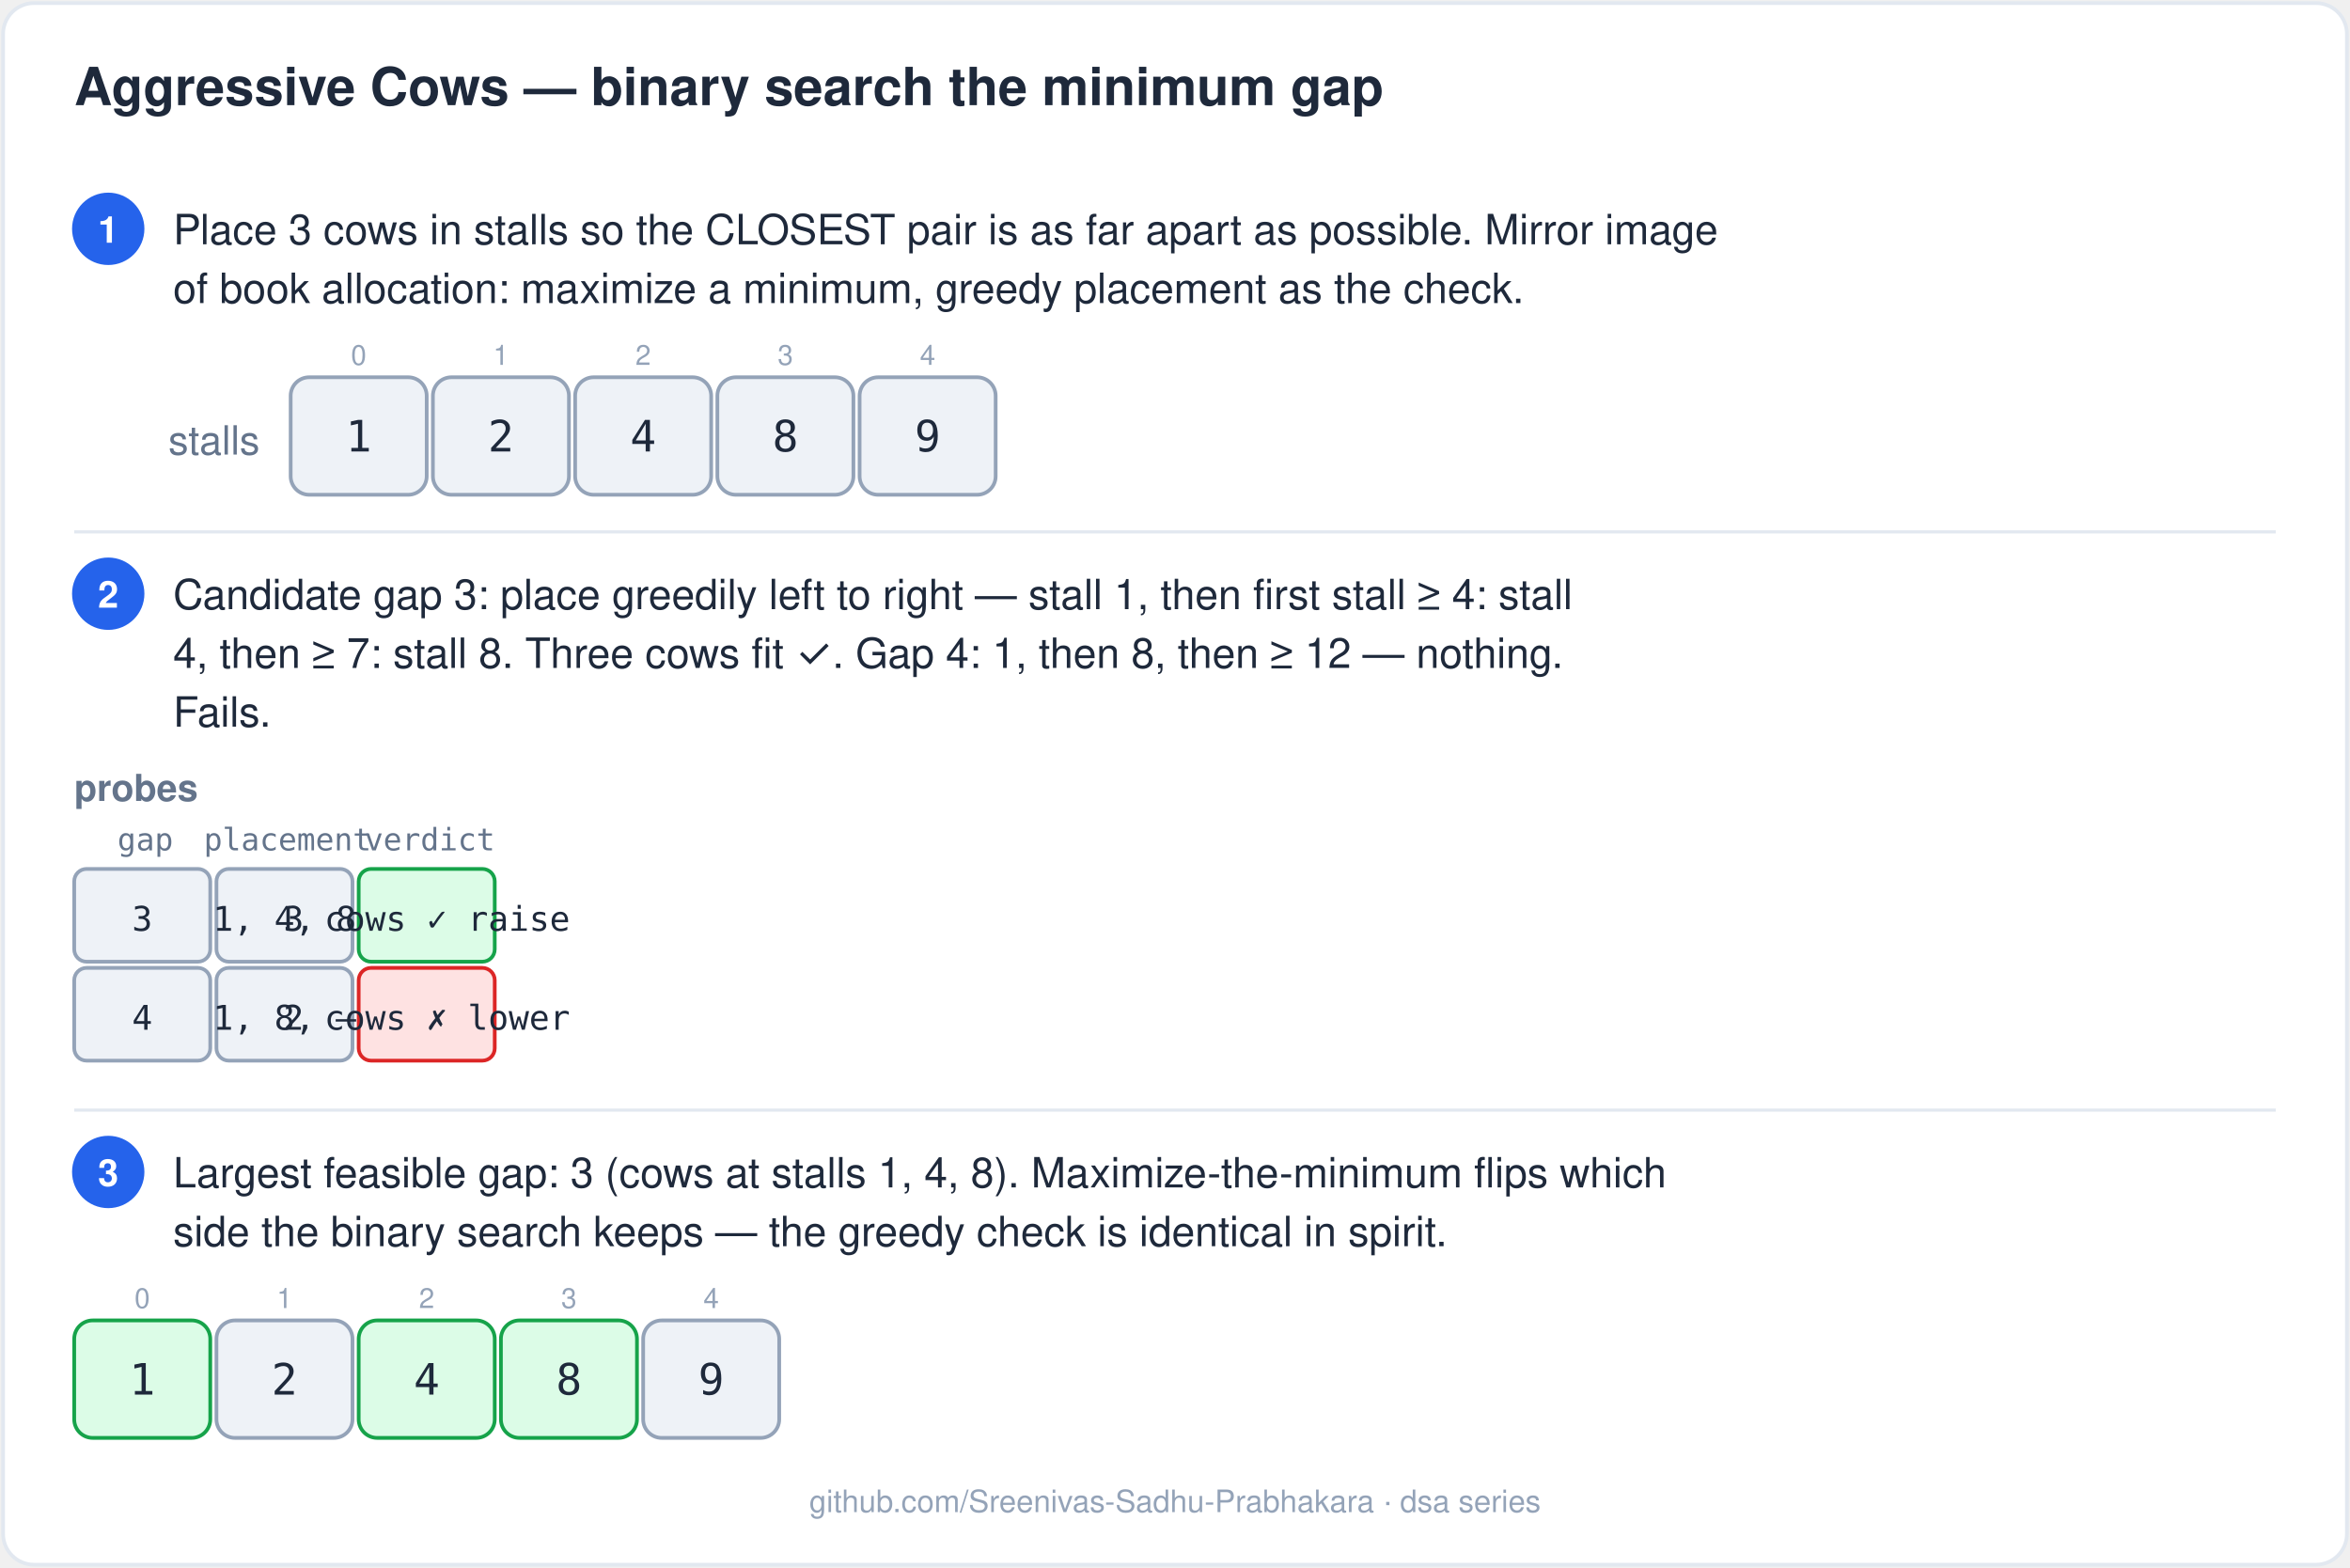
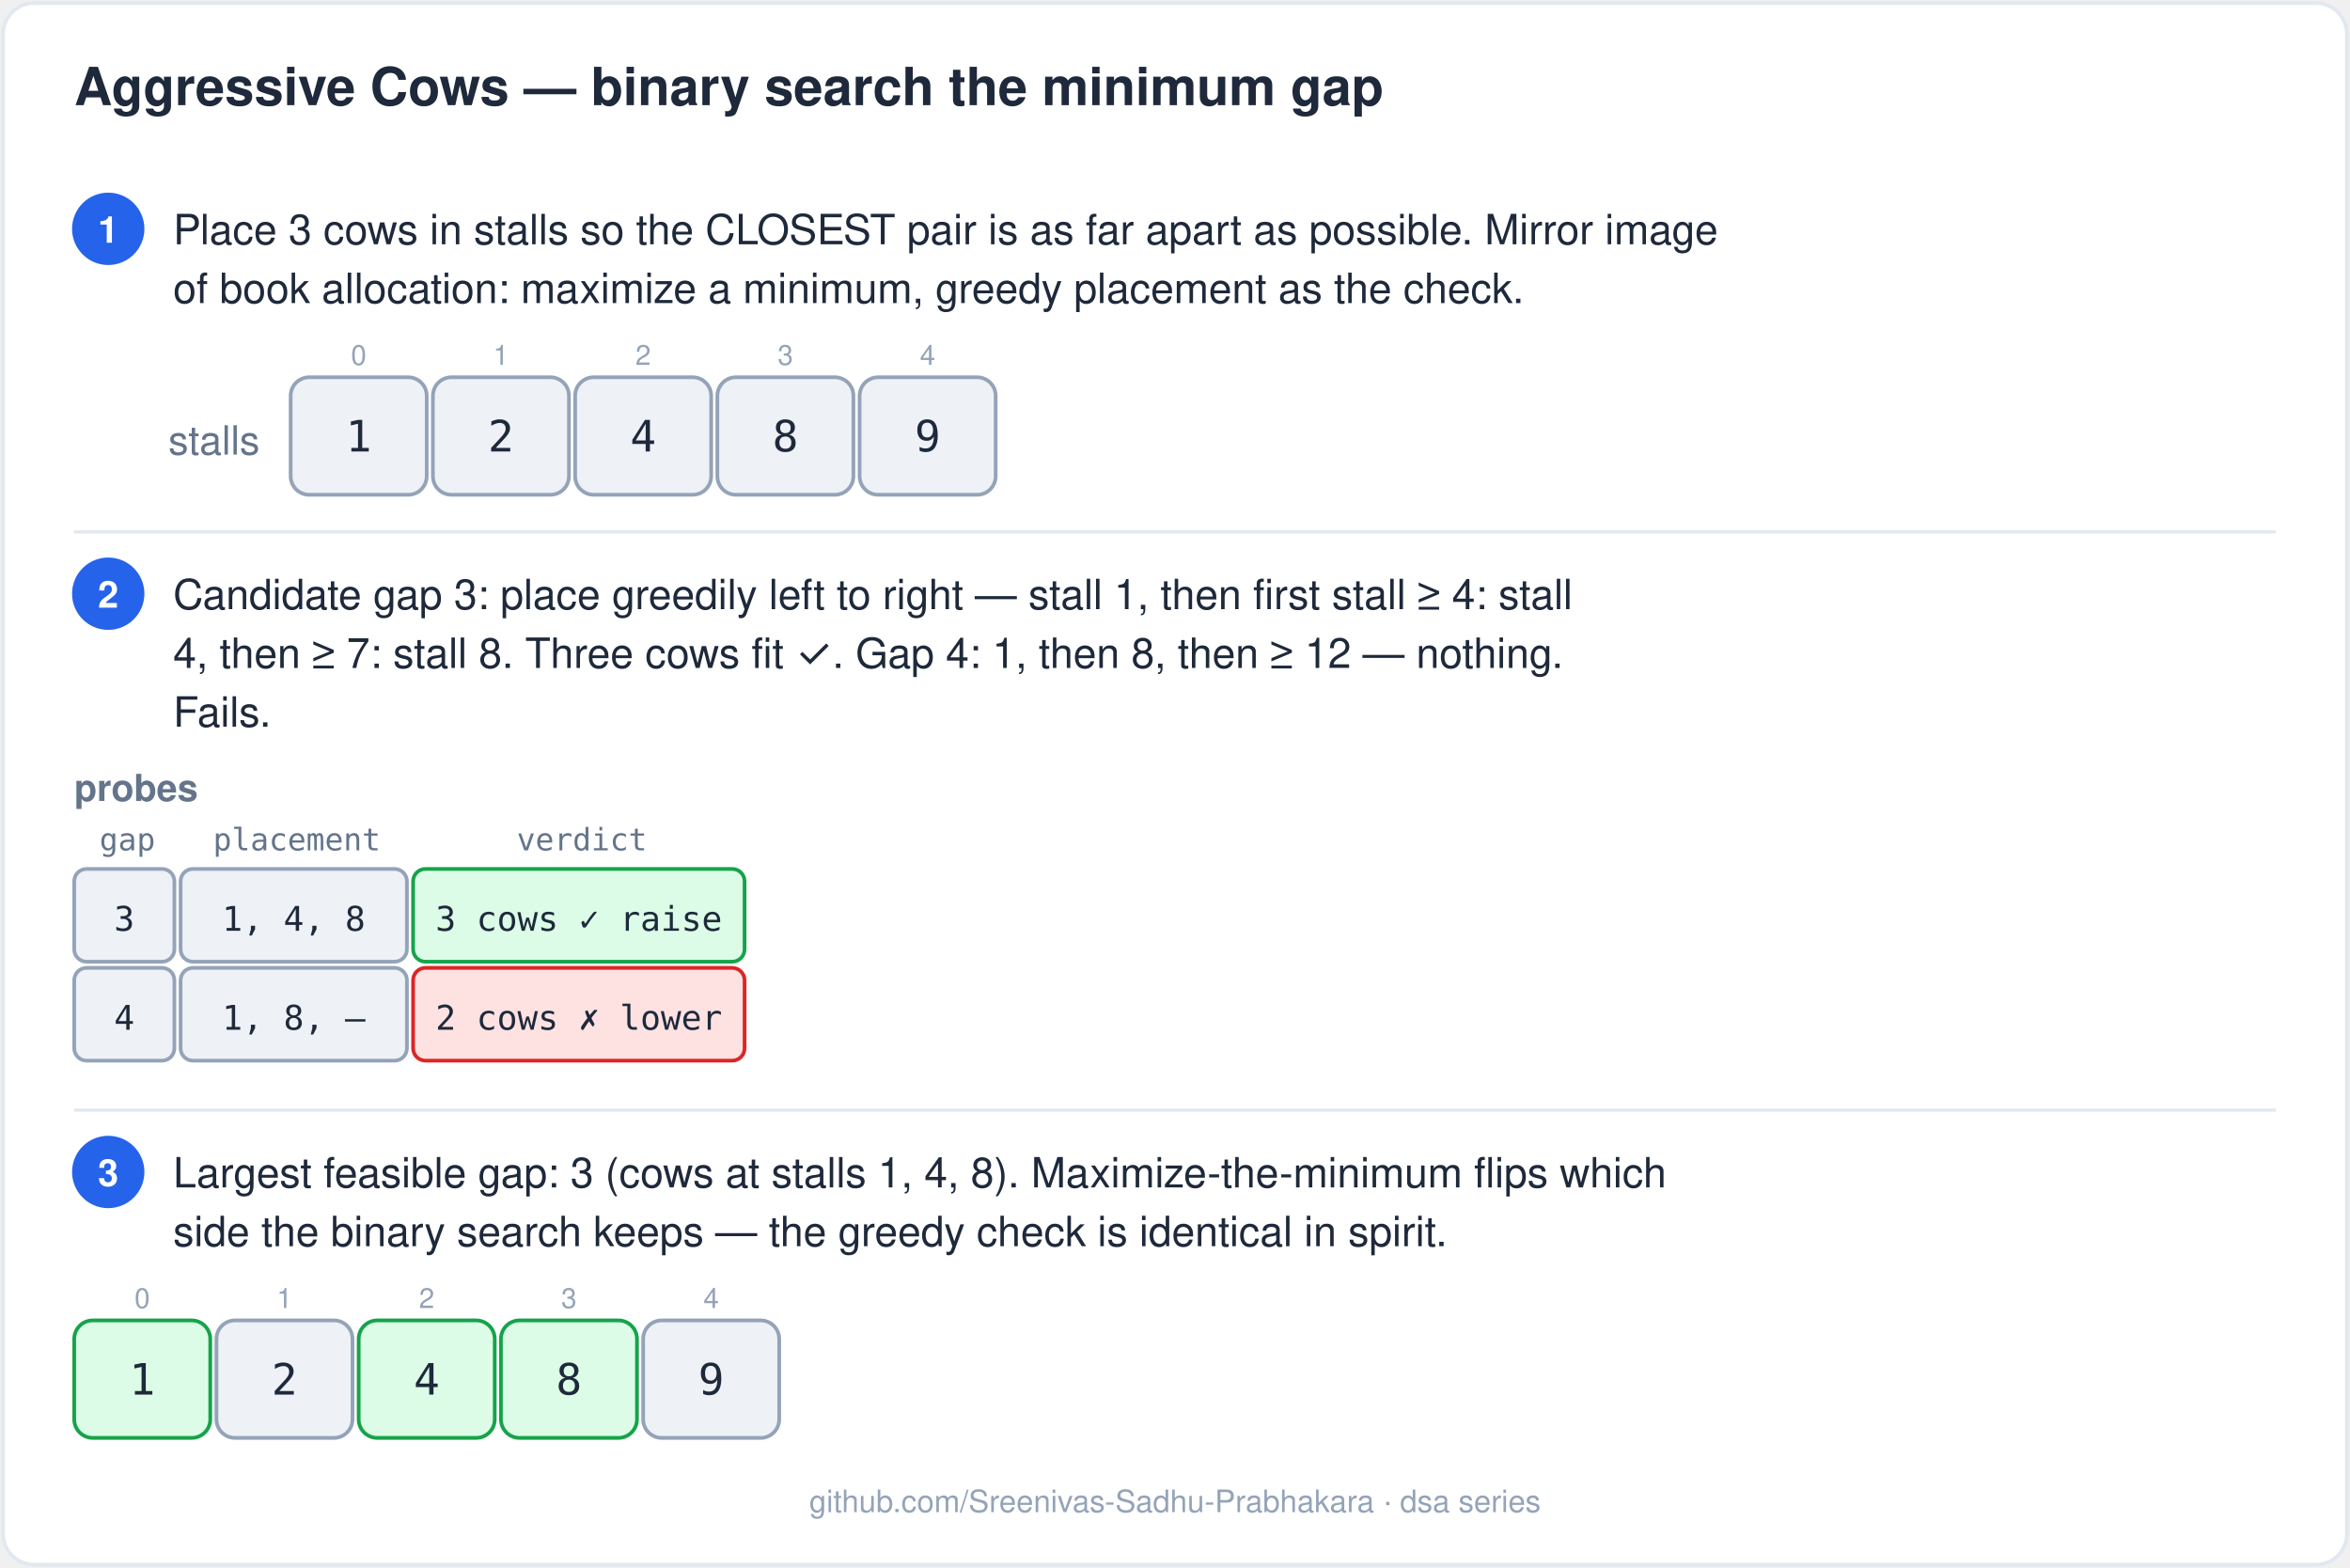
<svg xmlns="http://www.w3.org/2000/svg" width="760" height="507" viewBox="0 0 760 507" role="img" aria-label="Step-by-step visual walkthrough">
  <defs>
    <marker id="arr" markerWidth="8" markerHeight="8" refX="6" refY="3" orient="auto">
      <path d="M0,0 L7,3 L0,6 z" fill="context-stroke" />
    </marker>
  </defs>
  <rect x="1.0" y="1.0" width="758.0" height="505.0" rx="10" fill="#ffffff" stroke="#e2e8f0" stroke-width="1.2" />
  <text x="24.0" y="34.0" font-family="-apple-system,Segoe UI,Helvetica,Arial,sans-serif" font-size="17" fill="#1e293b" text-anchor="start" font-weight="600">Aggressive Cows — binary search the minimum gap</text>
  <circle cx="35.0" cy="74.0" r="11" fill="#2563eb" stroke="#2563eb" stroke-width="1.4" />
  <text x="35.0" y="78.5" font-family="-apple-system,Segoe UI,Helvetica,Arial,sans-serif" font-size="12" fill="#ffffff" text-anchor="middle" font-weight="600">1</text>
  <text x="56.0" y="79.0" font-family="-apple-system,Segoe UI,Helvetica,Arial,sans-serif" font-size="13.5" fill="#1e293b" text-anchor="start">Place 3 cows in stalls so the CLOSEST pair is as far apart as possible. Mirror image</text>
  <text x="56.0" y="98.0" font-family="-apple-system,Segoe UI,Helvetica,Arial,sans-serif" font-size="13.5" fill="#1e293b" text-anchor="start">of book allocation: maximize a minimum, greedy placement as the check.</text>
  <text x="84.0" y="147.0" font-family="-apple-system,Segoe UI,Helvetica,Arial,sans-serif" font-size="13" fill="#64748b" text-anchor="end">stalls</text>
  <rect x="94.0" y="122.0" width="44.0" height="38.0" rx="6" fill="#eef2f7" stroke="#94a3b8" stroke-width="1.2" />
  <text x="116.0" y="146.0" font-family="ui-monospace,Menlo,monospace" font-size="14" fill="#1e293b" text-anchor="middle">1</text>
  <text x="116.0" y="118.0" font-family="-apple-system,Segoe UI,Helvetica,Arial,sans-serif" font-size="9" fill="#94a3b8" text-anchor="middle">0</text>
  <rect x="140.0" y="122.0" width="44.0" height="38.0" rx="6" fill="#eef2f7" stroke="#94a3b8" stroke-width="1.2" />
  <text x="162.0" y="146.0" font-family="ui-monospace,Menlo,monospace" font-size="14" fill="#1e293b" text-anchor="middle">2</text>
  <text x="162.0" y="118.0" font-family="-apple-system,Segoe UI,Helvetica,Arial,sans-serif" font-size="9" fill="#94a3b8" text-anchor="middle">1</text>
  <rect x="186.0" y="122.0" width="44.0" height="38.0" rx="6" fill="#eef2f7" stroke="#94a3b8" stroke-width="1.2" />
  <text x="208.0" y="146.0" font-family="ui-monospace,Menlo,monospace" font-size="14" fill="#1e293b" text-anchor="middle">4</text>
  <text x="208.0" y="118.0" font-family="-apple-system,Segoe UI,Helvetica,Arial,sans-serif" font-size="9" fill="#94a3b8" text-anchor="middle">2</text>
  <rect x="232.0" y="122.0" width="44.0" height="38.0" rx="6" fill="#eef2f7" stroke="#94a3b8" stroke-width="1.2" />
  <text x="254.0" y="146.0" font-family="ui-monospace,Menlo,monospace" font-size="14" fill="#1e293b" text-anchor="middle">8</text>
  <text x="254.0" y="118.0" font-family="-apple-system,Segoe UI,Helvetica,Arial,sans-serif" font-size="9" fill="#94a3b8" text-anchor="middle">3</text>
  <rect x="278.0" y="122.0" width="44.0" height="38.0" rx="6" fill="#eef2f7" stroke="#94a3b8" stroke-width="1.2" />
  <text x="300.0" y="146.0" font-family="ui-monospace,Menlo,monospace" font-size="14" fill="#1e293b" text-anchor="middle">9</text>
  <text x="300.0" y="118.0" font-family="-apple-system,Segoe UI,Helvetica,Arial,sans-serif" font-size="9" fill="#94a3b8" text-anchor="middle">4</text>
  <line x1="24.0" y1="172.0" x2="736.0" y2="172.0" stroke="#e2e8f0" stroke-width="1" />
  <circle cx="35.0" cy="192.0" r="11" fill="#2563eb" stroke="#2563eb" stroke-width="1.4" />
  <text x="35.0" y="196.5" font-family="-apple-system,Segoe UI,Helvetica,Arial,sans-serif" font-size="12" fill="#ffffff" text-anchor="middle" font-weight="600">2</text>
  <text x="56.0" y="197.0" font-family="-apple-system,Segoe UI,Helvetica,Arial,sans-serif" font-size="13.5" fill="#1e293b" text-anchor="start">Candidate gap 3: place greedily left to right — stall 1, then first stall ≥ 4: stall</text>
  <text x="56.0" y="216.0" font-family="-apple-system,Segoe UI,Helvetica,Arial,sans-serif" font-size="13.5" fill="#1e293b" text-anchor="start">4, then ≥ 7: stall 8. Three cows fit ✓. Gap 4: 1, then 8, then ≥ 12 — nothing.</text>
  <text x="56.0" y="235.0" font-family="-apple-system,Segoe UI,Helvetica,Arial,sans-serif" font-size="13.5" fill="#1e293b" text-anchor="start">Fails.</text>
  <text x="24.0" y="259.0" font-family="-apple-system,Segoe UI,Helvetica,Arial,sans-serif" font-size="12" fill="#64748b" text-anchor="start" font-weight="600">probes</text>
-   <text x="47.0" y="275.0" font-family="ui-monospace,Menlo,monospace" font-size="10" fill="#64748b" text-anchor="middle">gap</text>
-   <text x="93.0" y="275.0" font-family="ui-monospace,Menlo,monospace" font-size="10" fill="#64748b" text-anchor="middle">placement</text>
-   <text x="139.0" y="275.0" font-family="ui-monospace,Menlo,monospace" font-size="10" fill="#64748b" text-anchor="middle">verdict</text>
-   <rect x="24.0" y="281.0" width="44.0" height="30.0" rx="4" fill="#eef2f7" stroke="#94a3b8" stroke-width="1.2" />
-   <text x="46.0" y="301.0" font-family="ui-monospace,Menlo,monospace" font-size="11" fill="#1e293b" text-anchor="middle">3</text>
-   <rect x="70.0" y="281.0" width="44.0" height="30.0" rx="4" fill="#eef2f7" stroke="#94a3b8" stroke-width="1.2" />
-   <text x="92.0" y="301.0" font-family="ui-monospace,Menlo,monospace" font-size="11" fill="#1e293b" text-anchor="middle">1, 4, 8</text>
-   <rect x="116.0" y="281.0" width="44.0" height="30.0" rx="4" fill="#dcfce7" stroke="#16a34a" stroke-width="1.2" />
-   <text x="138.0" y="301.0" font-family="ui-monospace,Menlo,monospace" font-size="11" fill="#1e293b" text-anchor="middle">3 cows ✓ raise</text>
-   <rect x="24.0" y="313.0" width="44.0" height="30.0" rx="4" fill="#eef2f7" stroke="#94a3b8" stroke-width="1.2" />
-   <text x="46.0" y="333.0" font-family="ui-monospace,Menlo,monospace" font-size="11" fill="#1e293b" text-anchor="middle">4</text>
-   <rect x="70.0" y="313.0" width="44.0" height="30.0" rx="4" fill="#eef2f7" stroke="#94a3b8" stroke-width="1.2" />
-   <text x="92.0" y="333.0" font-family="ui-monospace,Menlo,monospace" font-size="11" fill="#1e293b" text-anchor="middle">1, 8, —</text>
-   <rect x="116.0" y="313.0" width="44.0" height="30.0" rx="4" fill="#fee2e2" stroke="#dc2626" stroke-width="1.2" />
-   <text x="138.0" y="333.0" font-family="ui-monospace,Menlo,monospace" font-size="11" fill="#1e293b" text-anchor="middle">2 cows ✗ lower</text>
+   <text x="41.2" y="275.0" font-family="ui-monospace,Menlo,monospace" font-size="10" fill="#64748b" text-anchor="middle">gap</text>
+   <text x="96.0" y="275.0" font-family="ui-monospace,Menlo,monospace" font-size="10" fill="#64748b" text-anchor="middle">placement</text>
+   <text x="188.2" y="275.0" font-family="ui-monospace,Menlo,monospace" font-size="10" fill="#64748b" text-anchor="middle">verdict</text>
+   <rect x="24.0" y="281.0" width="32.4" height="30.0" rx="4" fill="#eef2f7" stroke="#94a3b8" stroke-width="1.2" />
+   <text x="40.2" y="301.0" font-family="ui-monospace,Menlo,monospace" font-size="11" fill="#1e293b" text-anchor="middle">3</text>
+   <rect x="58.4" y="281.0" width="73.2" height="30.0" rx="4" fill="#eef2f7" stroke="#94a3b8" stroke-width="1.2" />
+   <text x="95.0" y="301.0" font-family="ui-monospace,Menlo,monospace" font-size="11" fill="#1e293b" text-anchor="middle">1, 4, 8</text>
+   <rect x="133.6" y="281.0" width="107.2" height="30.0" rx="4" fill="#dcfce7" stroke="#16a34a" stroke-width="1.2" />
+   <text x="187.2" y="301.0" font-family="ui-monospace,Menlo,monospace" font-size="11" fill="#1e293b" text-anchor="middle">3 cows ✓ raise</text>
+   <rect x="24.0" y="313.0" width="32.4" height="30.0" rx="4" fill="#eef2f7" stroke="#94a3b8" stroke-width="1.2" />
+   <text x="40.2" y="333.0" font-family="ui-monospace,Menlo,monospace" font-size="11" fill="#1e293b" text-anchor="middle">4</text>
+   <rect x="58.4" y="313.0" width="73.2" height="30.0" rx="4" fill="#eef2f7" stroke="#94a3b8" stroke-width="1.2" />
+   <text x="95.0" y="333.0" font-family="ui-monospace,Menlo,monospace" font-size="11" fill="#1e293b" text-anchor="middle">1, 8, —</text>
+   <rect x="133.6" y="313.0" width="107.2" height="30.0" rx="4" fill="#fee2e2" stroke="#dc2626" stroke-width="1.2" />
+   <text x="187.2" y="333.0" font-family="ui-monospace,Menlo,monospace" font-size="11" fill="#1e293b" text-anchor="middle">2 cows ✗ lower</text>
  <line x1="24.0" y1="359.0" x2="736.0" y2="359.0" stroke="#e2e8f0" stroke-width="1" />
  <circle cx="35.0" cy="379.0" r="11" fill="#2563eb" stroke="#2563eb" stroke-width="1.4" />
  <text x="35.0" y="383.5" font-family="-apple-system,Segoe UI,Helvetica,Arial,sans-serif" font-size="12" fill="#ffffff" text-anchor="middle" font-weight="600">3</text>
  <text x="56.0" y="384.0" font-family="-apple-system,Segoe UI,Helvetica,Arial,sans-serif" font-size="13.5" fill="#1e293b" text-anchor="start">Largest feasible gap: 3 (cows at stalls 1, 4, 8). Maximize-the-minimum flips which</text>
  <text x="56.0" y="403.0" font-family="-apple-system,Segoe UI,Helvetica,Arial,sans-serif" font-size="13.5" fill="#1e293b" text-anchor="start">side the binary search keeps — the greedy check is identical in spirit.</text>
  <rect x="24.0" y="427.0" width="44.0" height="38.0" rx="6" fill="#dcfce7" stroke="#16a34a" stroke-width="1.2" />
  <text x="46.0" y="451.0" font-family="ui-monospace,Menlo,monospace" font-size="14" fill="#1e293b" text-anchor="middle">1</text>
  <text x="46.0" y="423.0" font-family="-apple-system,Segoe UI,Helvetica,Arial,sans-serif" font-size="9" fill="#94a3b8" text-anchor="middle">0</text>
  <rect x="70.0" y="427.0" width="44.0" height="38.0" rx="6" fill="#eef2f7" stroke="#94a3b8" stroke-width="1.2" />
  <text x="92.0" y="451.0" font-family="ui-monospace,Menlo,monospace" font-size="14" fill="#1e293b" text-anchor="middle">2</text>
  <text x="92.0" y="423.0" font-family="-apple-system,Segoe UI,Helvetica,Arial,sans-serif" font-size="9" fill="#94a3b8" text-anchor="middle">1</text>
  <rect x="116.0" y="427.0" width="44.0" height="38.0" rx="6" fill="#dcfce7" stroke="#16a34a" stroke-width="1.2" />
  <text x="138.0" y="451.0" font-family="ui-monospace,Menlo,monospace" font-size="14" fill="#1e293b" text-anchor="middle">4</text>
  <text x="138.0" y="423.0" font-family="-apple-system,Segoe UI,Helvetica,Arial,sans-serif" font-size="9" fill="#94a3b8" text-anchor="middle">2</text>
  <rect x="162.0" y="427.0" width="44.0" height="38.0" rx="6" fill="#dcfce7" stroke="#16a34a" stroke-width="1.2" />
  <text x="184.0" y="451.0" font-family="ui-monospace,Menlo,monospace" font-size="14" fill="#1e293b" text-anchor="middle">8</text>
  <text x="184.0" y="423.0" font-family="-apple-system,Segoe UI,Helvetica,Arial,sans-serif" font-size="9" fill="#94a3b8" text-anchor="middle">3</text>
  <rect x="208.0" y="427.0" width="44.0" height="38.0" rx="6" fill="#eef2f7" stroke="#94a3b8" stroke-width="1.2" />
  <text x="230.0" y="451.0" font-family="ui-monospace,Menlo,monospace" font-size="14" fill="#1e293b" text-anchor="middle">9</text>
  <text x="230.0" y="423.0" font-family="-apple-system,Segoe UI,Helvetica,Arial,sans-serif" font-size="9" fill="#94a3b8" text-anchor="middle">4</text>
  <text x="380.0" y="489.0" font-family="-apple-system,Segoe UI,Helvetica,Arial,sans-serif" font-size="10" fill="#94a3b8" text-anchor="middle">github.com/Sreenivas-Sadhu-Prabhakara · dsa series</text>
</svg>
